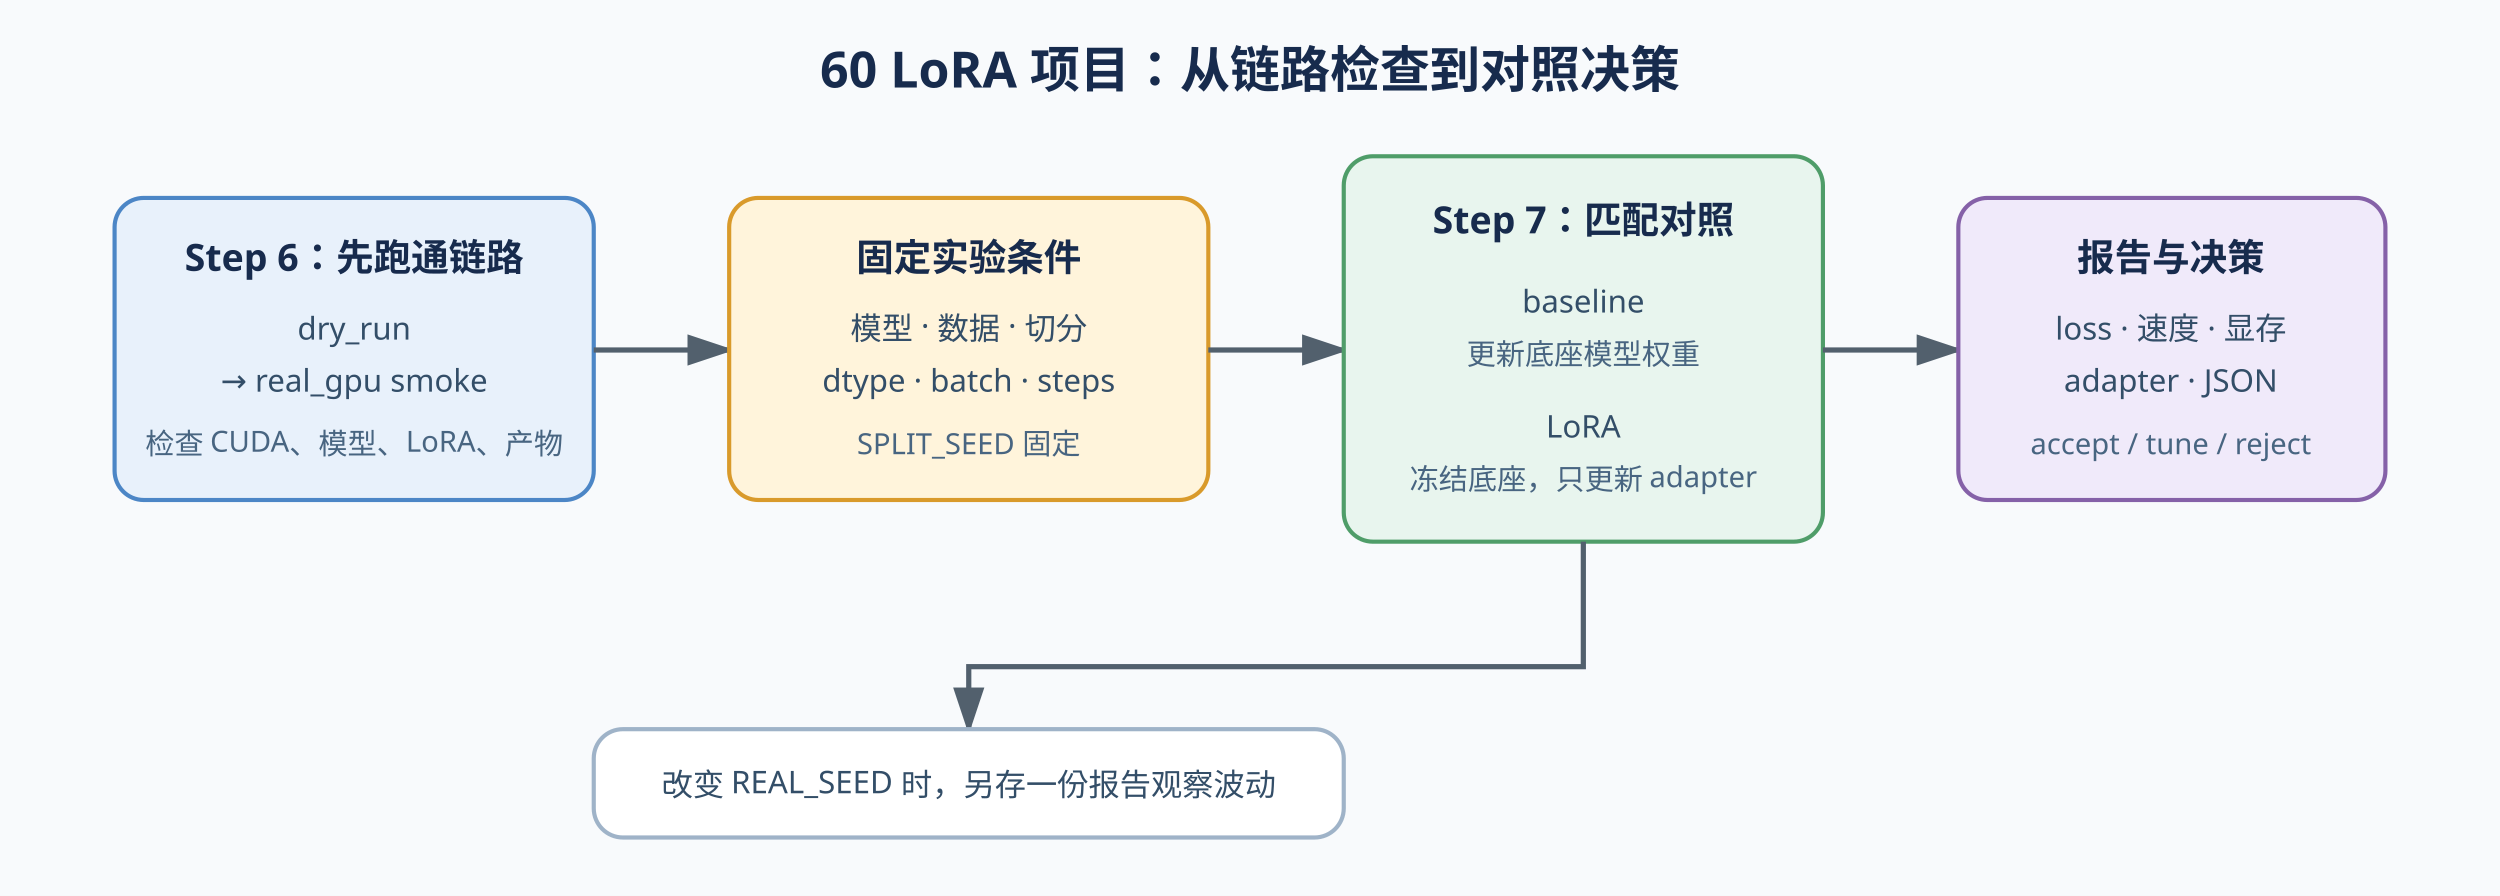
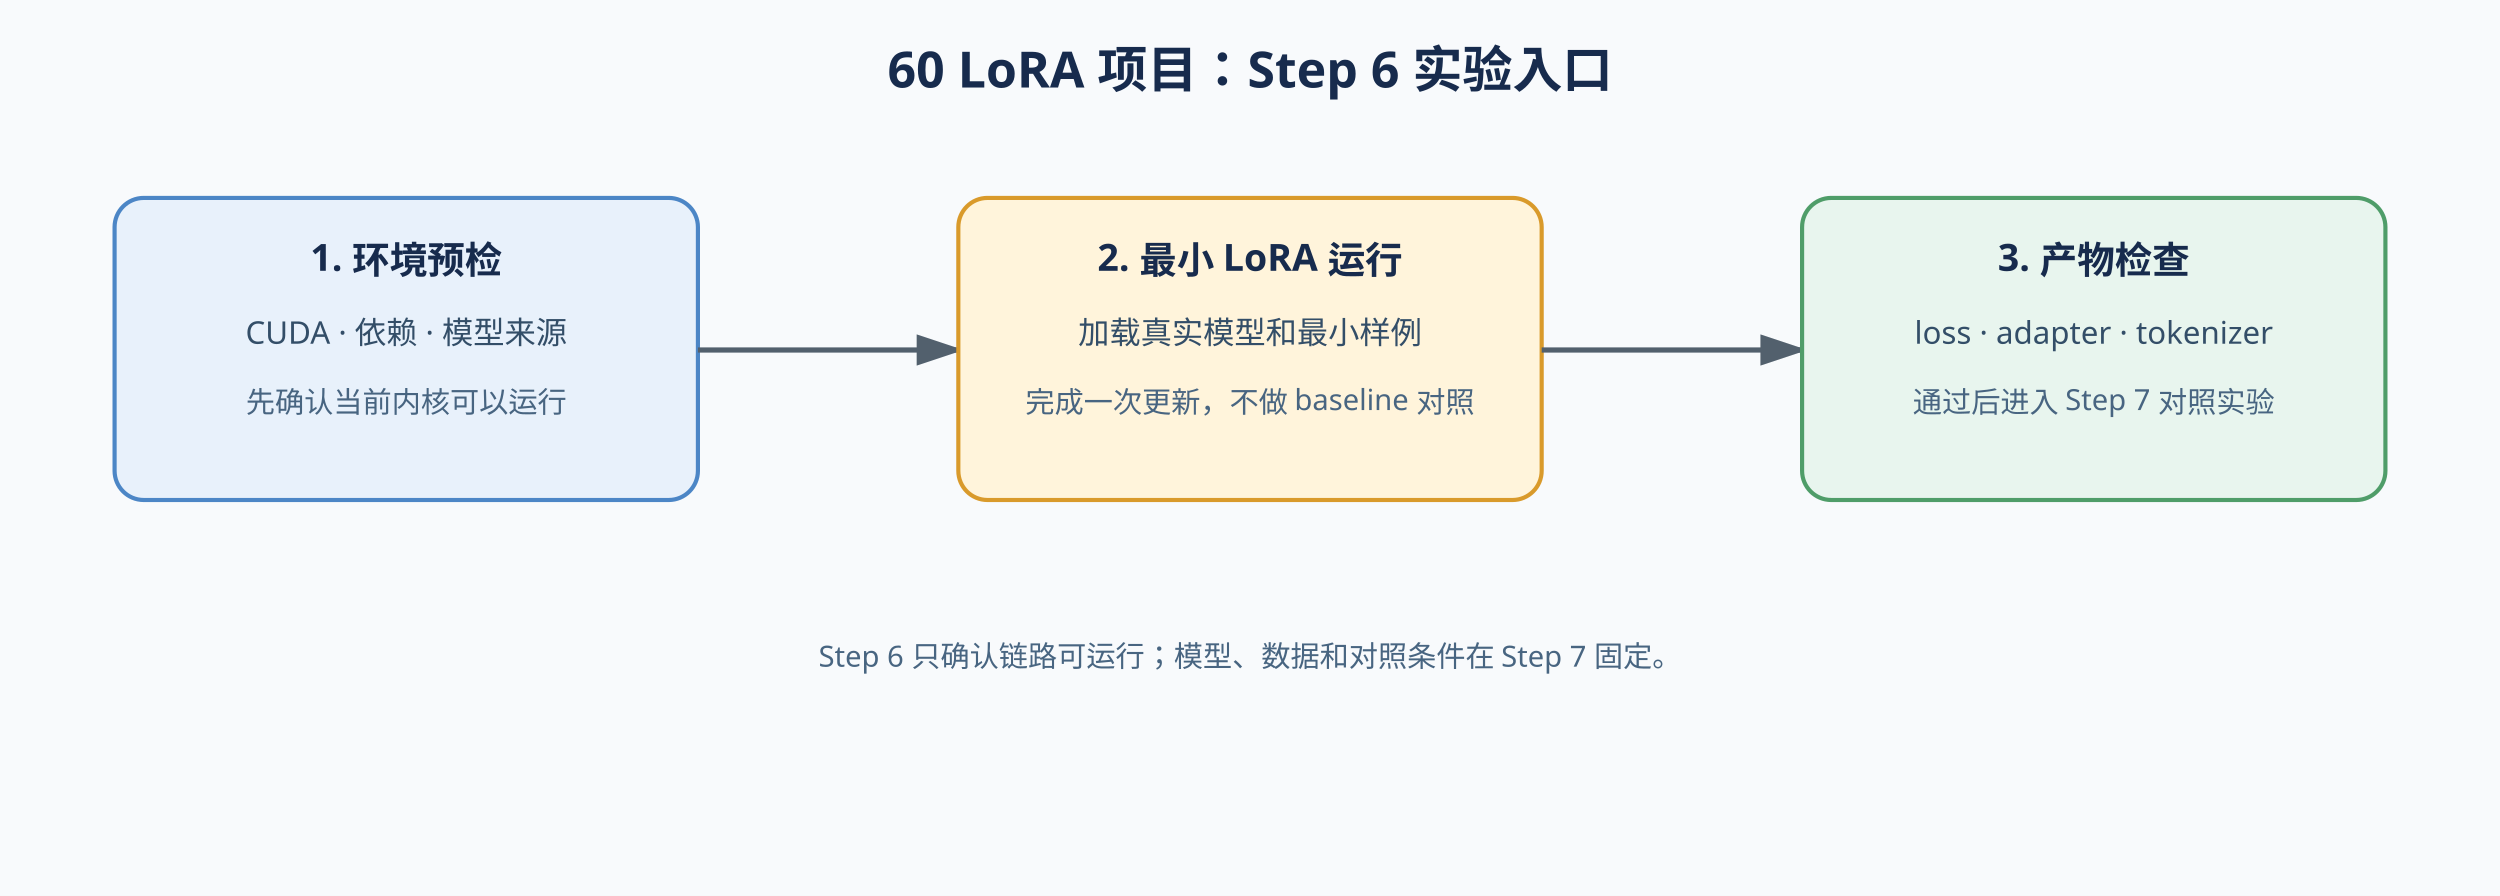
<svg xmlns="http://www.w3.org/2000/svg" width="1200" height="430" viewBox="0 0 1200 430" role="img" aria-labelledby="title desc">
  <defs>
    <marker id="arrow" markerWidth="10" markerHeight="10" refX="8" refY="3" orient="auto" markerUnits="strokeWidth">
      <path d="M0,0 L0,6 L9,3 z" fill="#52606d" />
    </marker>
    <style>
      .title { font: 700 24px sans-serif; fill: #172b4d; }
      .label { font: 700 18px sans-serif; fill: #172b4d; }
      .body { font: 15px sans-serif; fill: #334e68; }
      .small { font: 14px sans-serif; fill: #486581; }
      .box { stroke-width: 2; rx: 14; }
      .arrow { stroke: #52606d; stroke-width: 2.5; fill: none; marker-end: url(#arrow); }
    </style>
  </defs>
  <rect width="1200" height="430" fill="#f8fafc" />
-   <text x="600" y="42" text-anchor="middle" class="title">60 LoRA 项目：从链路检查到对照决策</text>
-   <rect x="55" y="95" width="230" height="145" class="box" fill="#e8f1fb" stroke="#4c86c6" />
-   <text x="170" y="130" text-anchor="middle" class="label">Step 6：先跑通链路</text>
-   <text x="170" y="163" text-anchor="middle" class="body">dry_run</text>
-   <text x="170" y="188" text-anchor="middle" class="body">→ real_gpu smoke</text>
-   <text x="170" y="218" text-anchor="middle" class="small">检查 CUDA、模型、LoRA、产物</text>
-   <path d="M285 168 H350" class="arrow" />
-   <rect x="350" y="95" width="230" height="145" class="box" fill="#fff4db" stroke="#d99a2b" />
-   <text x="465" y="130" text-anchor="middle" class="label">固定实验条件</text>
-   <text x="465" y="163" text-anchor="middle" class="body">模型 · 数据 · 切分</text>
-   <text x="465" y="188" text-anchor="middle" class="body">dtype · batch · steps</text>
-   <text x="465" y="218" text-anchor="middle" class="small">SPLIT_SEED 固定</text>
-   <path d="M580 168 H645" class="arrow" />
-   <rect x="645" y="75" width="230" height="185" class="box" fill="#e8f5ee" stroke="#4f9d69" />
-   <text x="760" y="112" text-anchor="middle" class="label">Step 7：匹配对照</text>
-   <text x="760" y="150" text-anchor="middle" class="body">baseline</text>
-   <text x="760" y="175" text-anchor="middle" class="small">更新底座模型权重</text>
-   <text x="760" y="210" text-anchor="middle" class="body">LoRA</text>
-   <text x="760" y="235" text-anchor="middle" class="small">冻结底座，只更新 adapter</text>
-   <path d="M875 168 H940" class="arrow" />
-   <rect x="940" y="95" width="205" height="145" class="box" fill="#f0eafa" stroke="#8561a8" />
-   <text x="1042" y="130" text-anchor="middle" class="label">报告与决策</text>
-   <text x="1042" y="163" text-anchor="middle" class="body">loss · 速度 · 显存</text>
-   <text x="1042" y="188" text-anchor="middle" class="body">adapter · JSON</text>
-   <text x="1042" y="218" text-anchor="middle" class="small">accept / tune / reject</text>
-   <path d="M760 260 V320 H465 V350" class="arrow" />
-   <rect x="285" y="350" width="360" height="52" class="box" fill="#ffffff" stroke="#9fb3c8" />
-   <text x="465" y="382" text-anchor="middle" class="body">改变 REAL_SEED 时，另存一份报告观察波动</text>
+   <text x="600" y="42" text-anchor="middle" class="title">60 LoRA 项目：Step 6 实验入口</text>
+   <rect x="55" y="95" width="280" height="145" class="box" fill="#e8f1fb" stroke="#4c86c6" />
+   <text x="195" y="130" text-anchor="middle" class="label">1. 环境预检</text>
+   <text x="195" y="165" text-anchor="middle" class="body">CUDA · 依赖 · 模型来源</text>
+   <text x="195" y="198" text-anchor="middle" class="small">先确认当前内核可以运行</text>
+   <path d="M335 168 H460" class="arrow" />
+   <rect x="460" y="95" width="280" height="145" class="box" fill="#fff4db" stroke="#d99a2b" />
+   <text x="600" y="130" text-anchor="middle" class="label">2. 最小 LoRA 运行</text>
+   <text x="600" y="165" text-anchor="middle" class="body">加载真实模型和最小样例</text>
+   <text x="600" y="198" text-anchor="middle" class="small">完成一次更新，不做 baseline 对照</text>
+   <path d="M740 168 H865" class="arrow" />
+   <rect x="865" y="95" width="280" height="145" class="box" fill="#e8f5ee" stroke="#4f9d69" />
+   <text x="1005" y="130" text-anchor="middle" class="label">3. 产物检查</text>
+   <text x="1005" y="165" text-anchor="middle" class="body">loss · adapter · tokenizer</text>
+   <text x="1005" y="198" text-anchor="middle" class="small">通过后进入 Step 7 对照实验</text>
+   <text x="600" y="320" text-anchor="middle" class="small">Step 6 只确认链路可运行；模型、数据和对照条件在 Step 7 固定。</text>
</svg>
